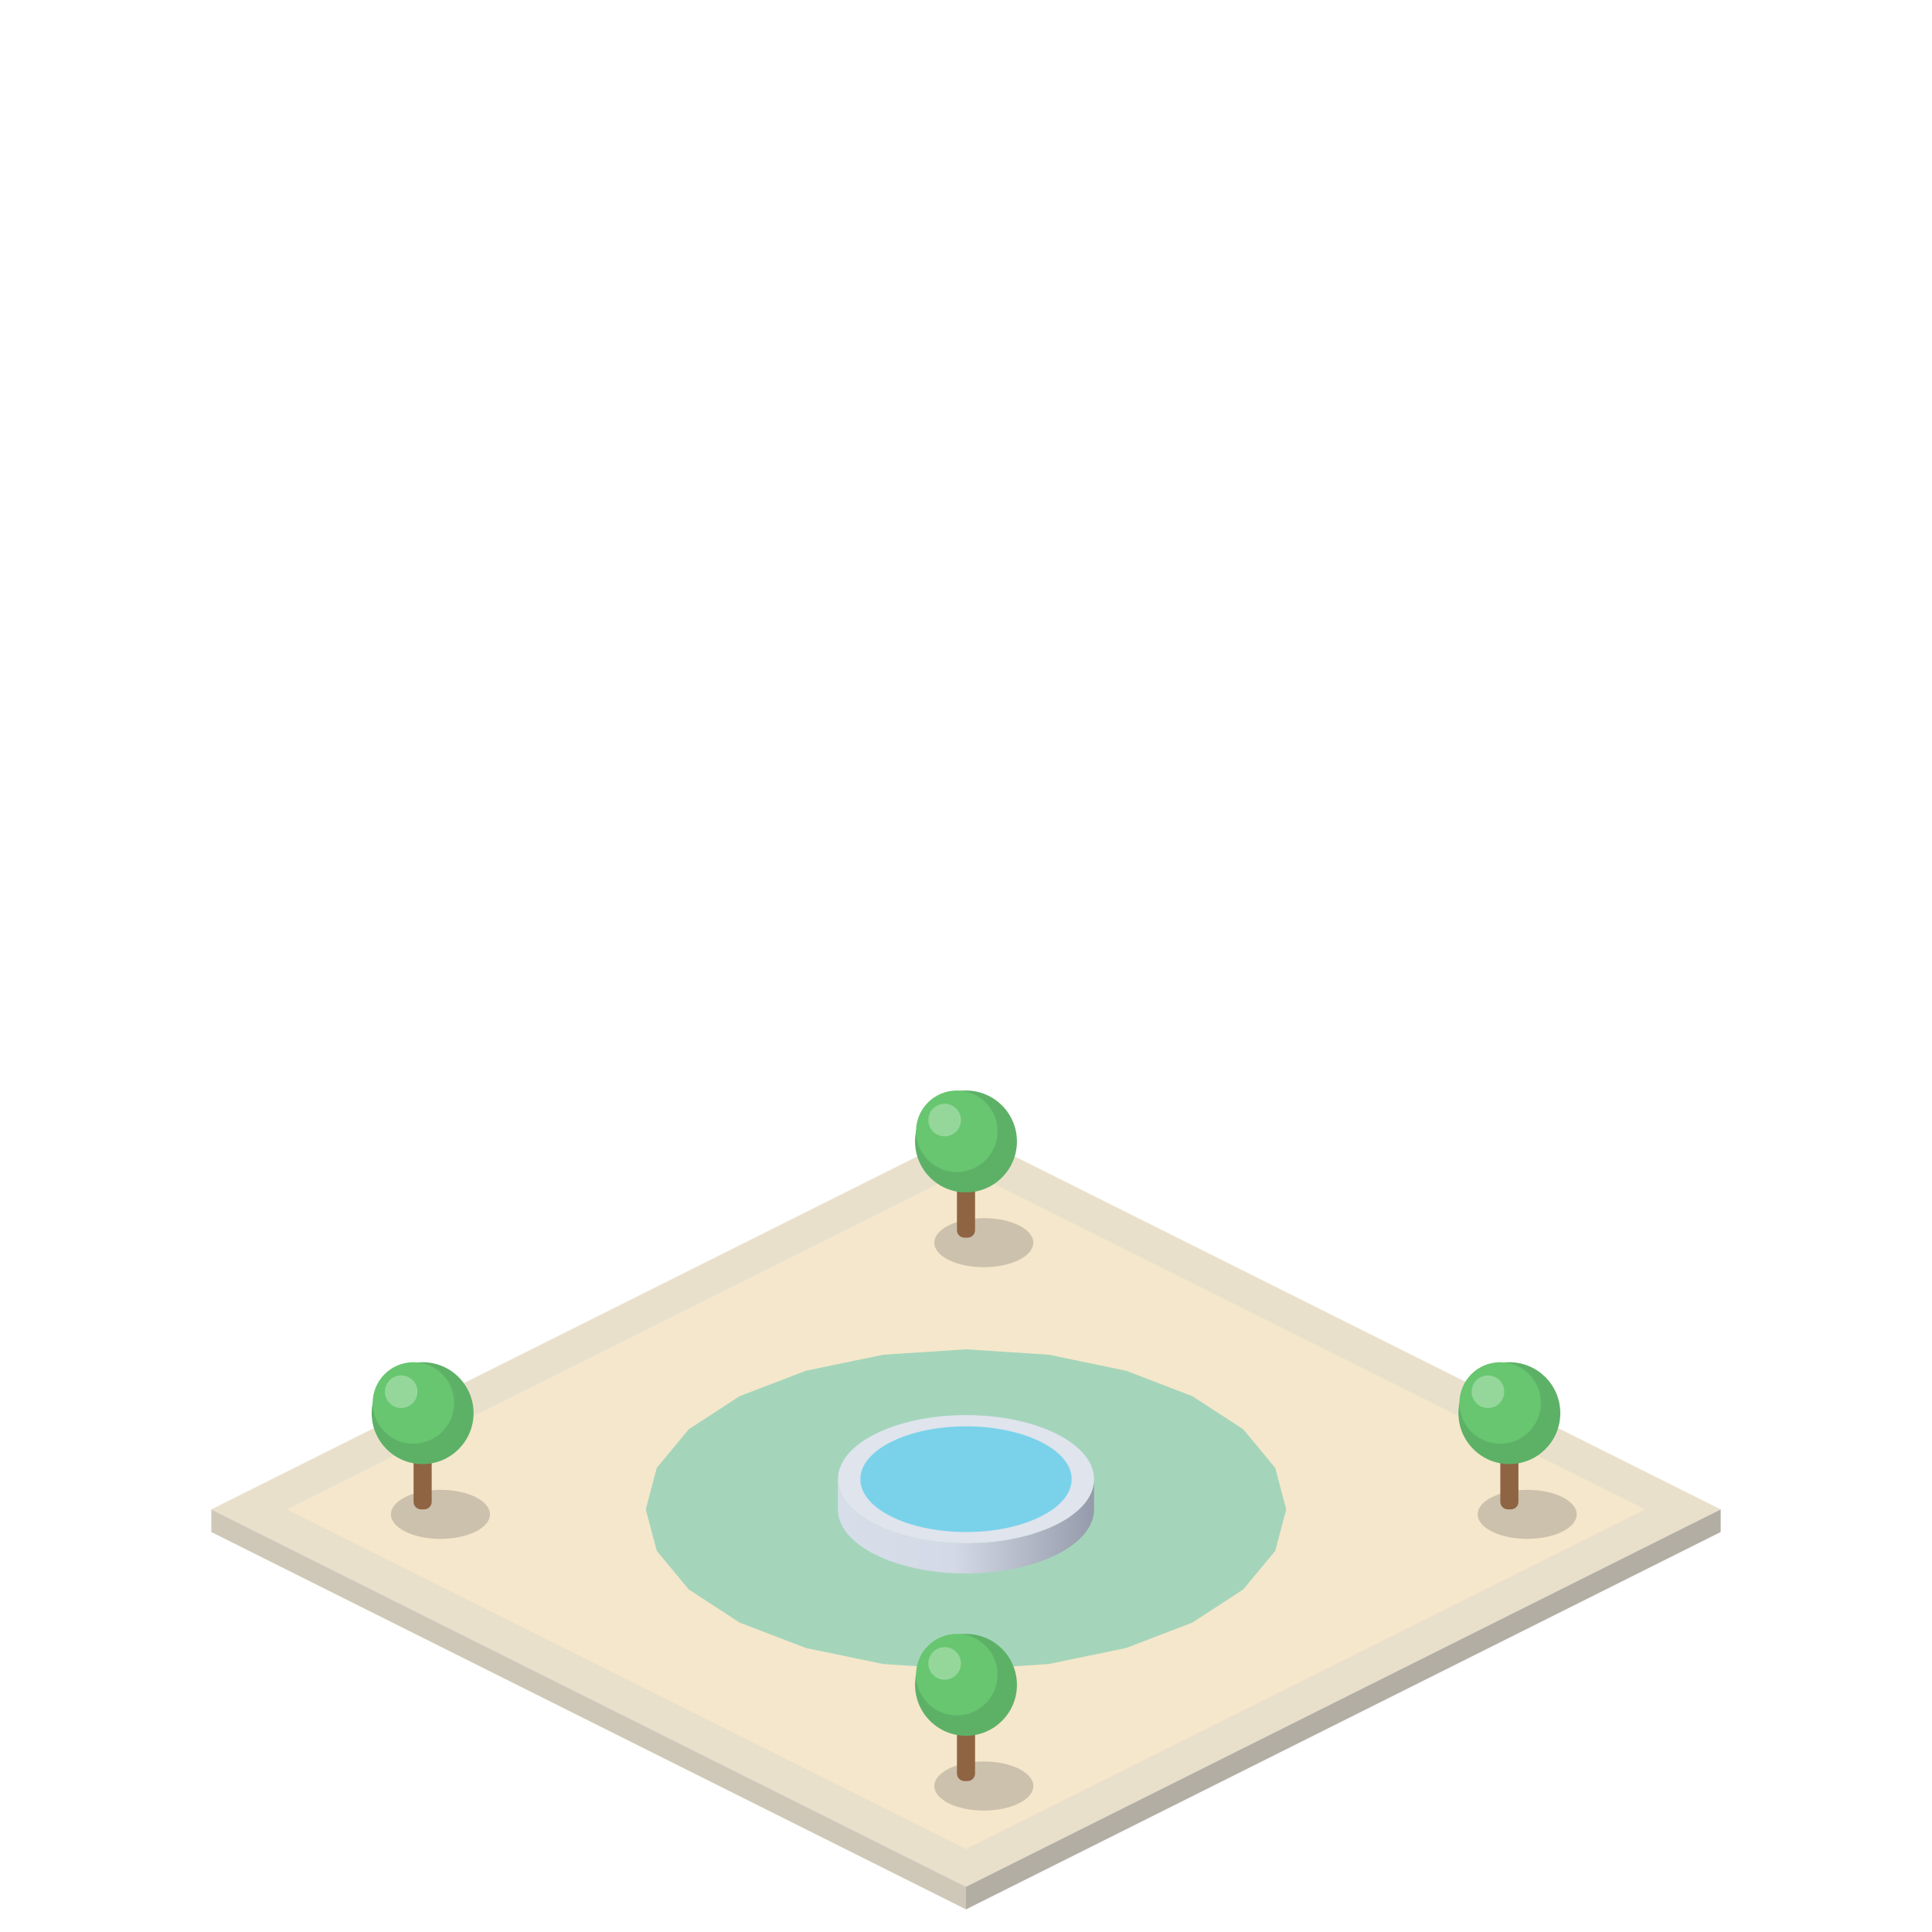
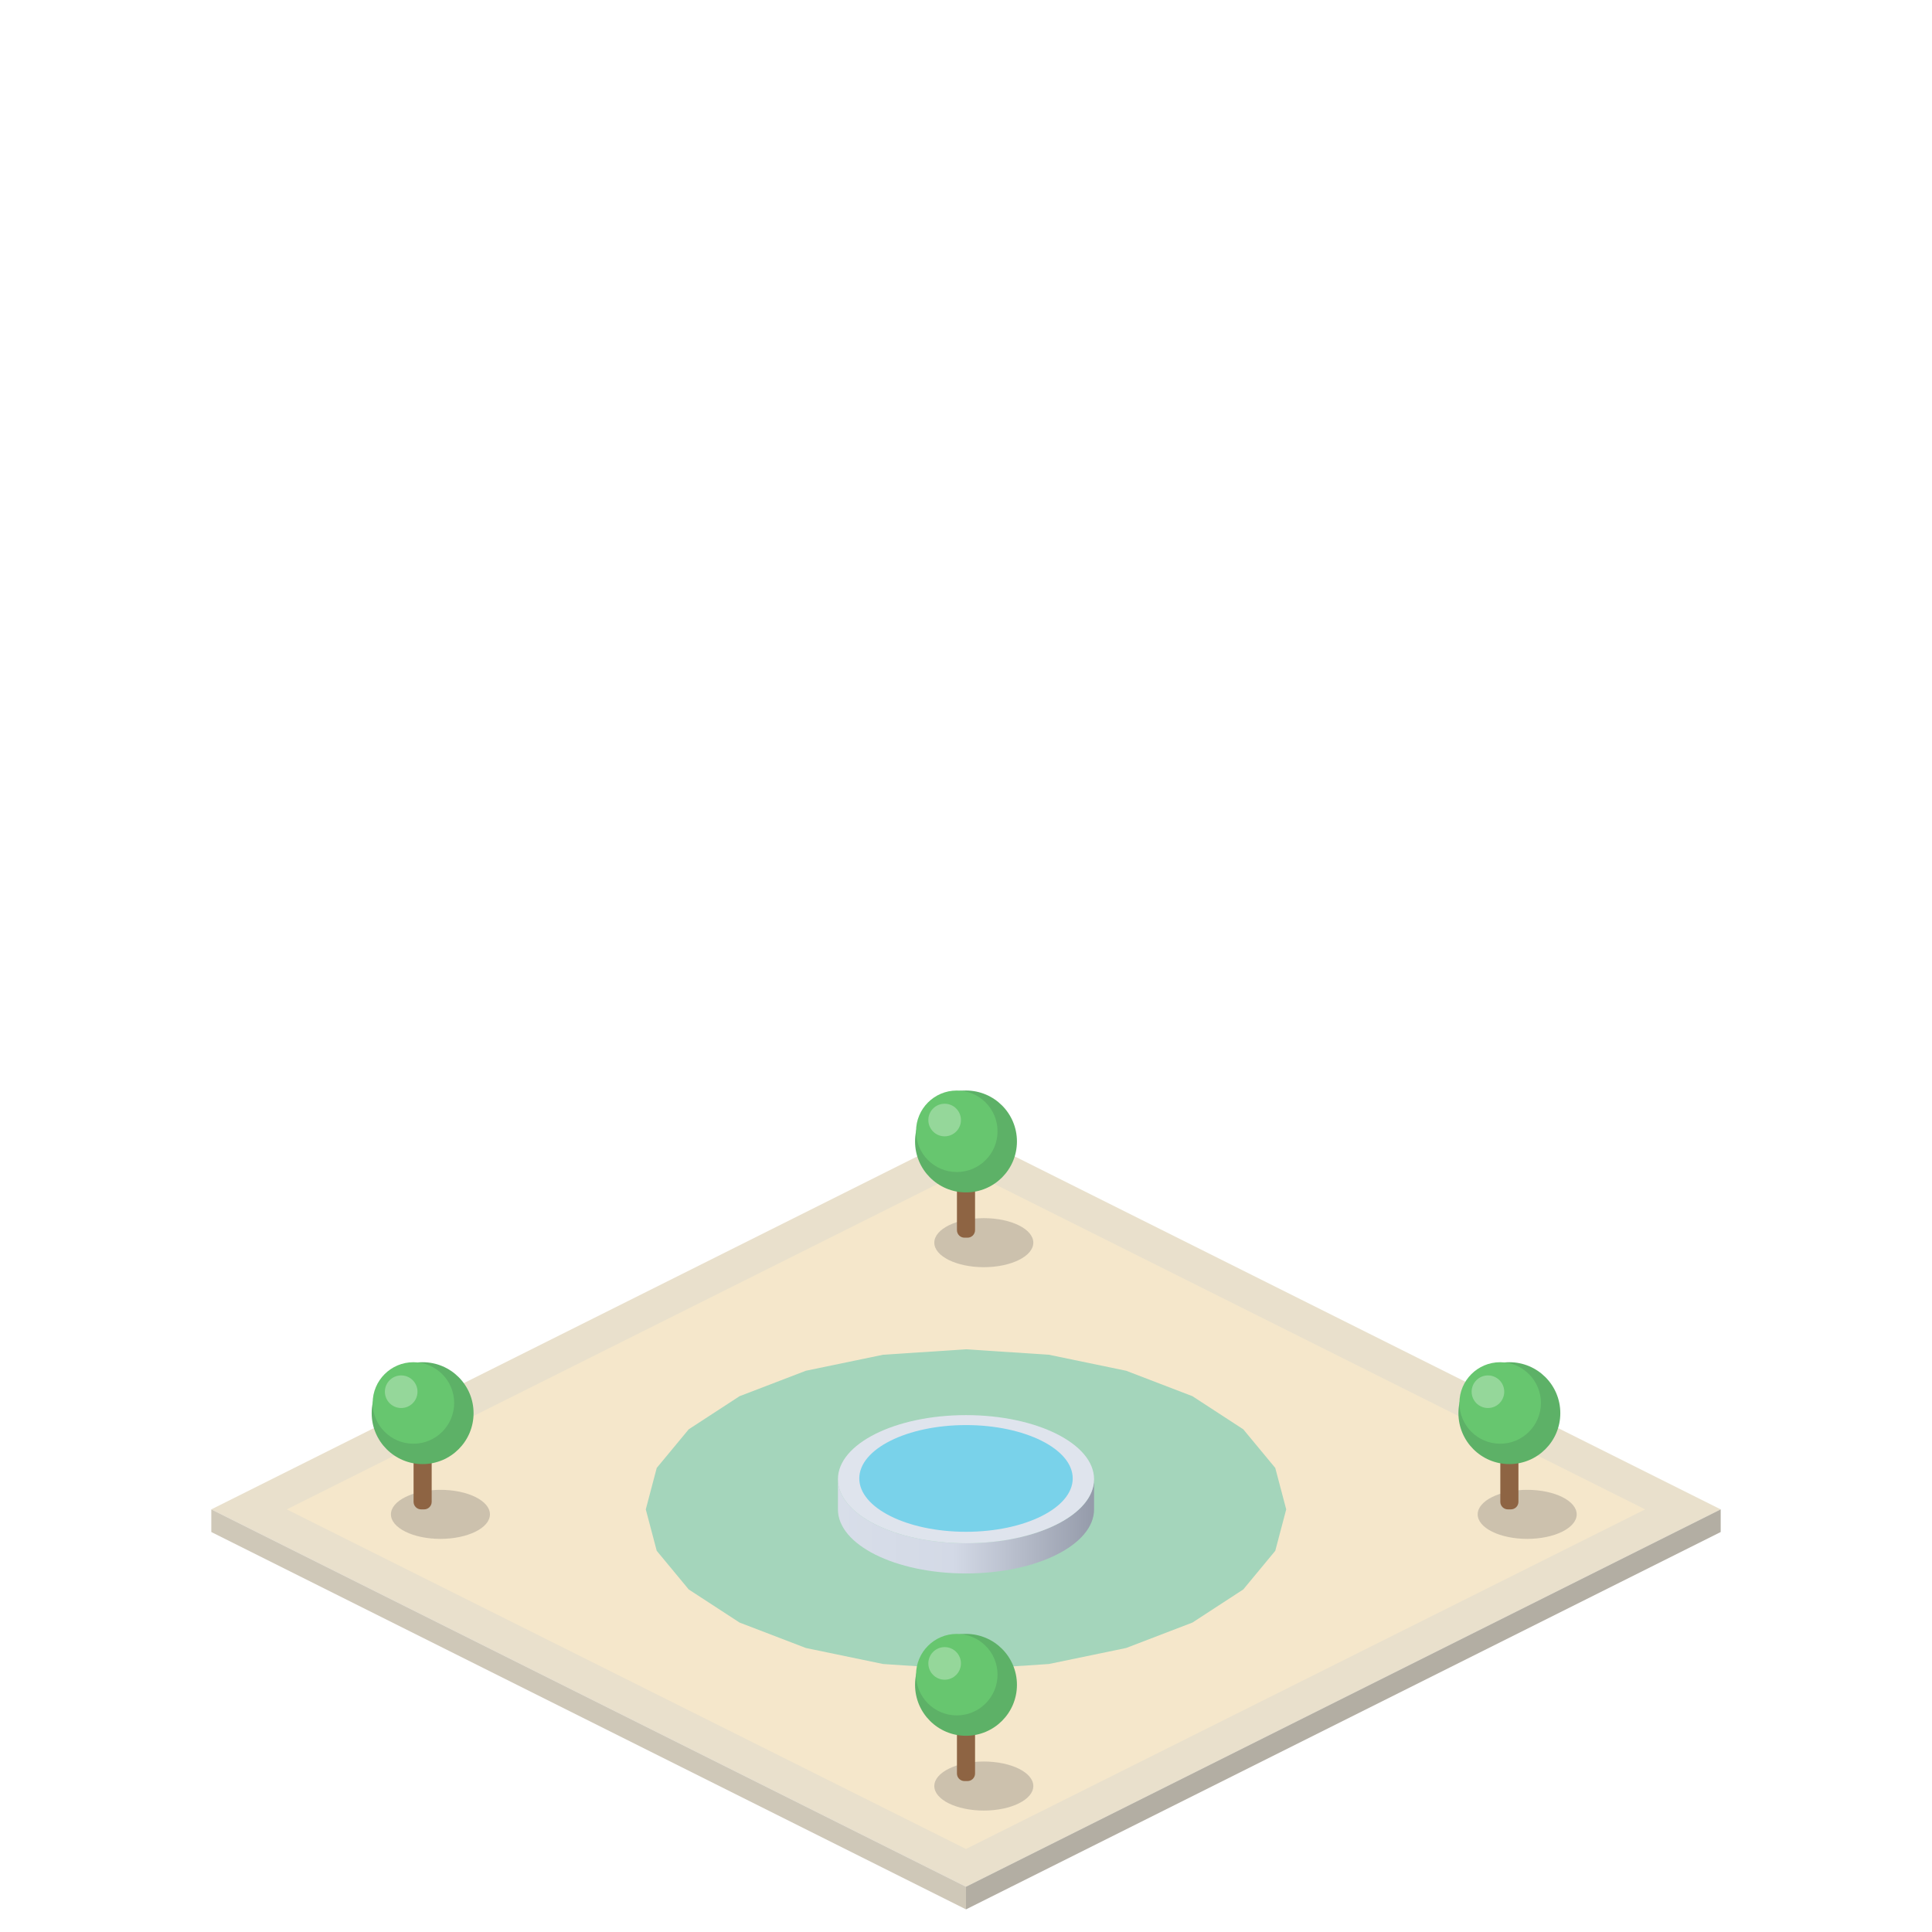
<svg xmlns="http://www.w3.org/2000/svg" width="256" height="256" viewBox="0 0 256 256">
  <defs>
    <linearGradient id="g1" x1="0" y1="0" x2="1" y2="0">
      <stop offset="0" stop-color="#D8DEE9" />
      <stop offset="0.45" stop-color="#D3D9E6" />
      <stop offset="1" stop-color="#959BAA" />
    </linearGradient>
  </defs>
  <polygon points="128,150 228,200 128,250 28,200" fill="#E9E0CC" />
  <polygon points="28,200 128,250 128,253 28,203" fill="#CFC8B8" />
  <polygon points="228,200 128,250 128,253 228,203" fill="#B3AEA3" />
  <polygon points="128,155 218,200 128,245 38,200" fill="#F5E7CB" />
  <polygon points="158,215 149.21,218.37 138.98,220.49 128,221.21 117.02,220.49 106.79,218.37 98,215 91.26,210.61 87.02,205.49 85.57,200 87.02,194.51 91.26,189.39 98,185 106.79,181.63 117.02,179.51 128,178.79 138.98,179.51 149.21,181.63 158,185 164.74,189.39 168.98,194.51 170.43,200 168.98,205.49 164.74,210.61" fill="#A4D5BB" />
  <path d="M111.03 200.00 L111.03 196.00 A16.97 8.49 0 0 0 144.97 196.00 L144.97 200.00 A16.97 8.49 0 0 1 111.03 200.00 Z" fill="url(#g1)" />
  <ellipse cx="128" cy="196" rx="16.97" ry="8.49" fill="#DFE4ED" />
-   <ellipse cx="128" cy="196" rx="14" ry="7" fill="#79D2EA" />
+   <ellipse cx="128" cy="195.9" rx="14.14" ry="7.07" fill="#79D2EA" />
  <ellipse cx="130.36" cy="164.66" rx="6.56" ry="3.25" fill="#121829" opacity="0.18" />
  <rect x="126.8" y="156.5" width="2.4" height="7.5" rx="1" fill="#8E6443" />
  <circle cx="128" cy="151.25" r="6.75" fill="#5DB167" />
  <circle cx="126.78" cy="149.9" r="5.4" fill="#67C66F" />
  <circle cx="125.17" cy="148.41" r="2.16" fill="#95D79A" />
  <ellipse cx="202.36" cy="200.66" rx="6.56" ry="3.25" fill="#121829" opacity="0.18" />
  <rect x="198.8" y="192.5" width="2.4" height="7.5" rx="1" fill="#8E6443" />
  <circle cx="200" cy="187.25" r="6.75" fill="#5DB167" />
  <circle cx="198.78" cy="185.9" r="5.4" fill="#67C66F" />
  <circle cx="197.16" cy="184.41" r="2.16" fill="#95D79A" />
  <ellipse cx="58.36" cy="200.66" rx="6.56" ry="3.25" fill="#121829" opacity="0.18" />
  <rect x="54.8" y="192.5" width="2.4" height="7.5" rx="1" fill="#8E6443" />
  <circle cx="56" cy="187.25" r="6.75" fill="#5DB167" />
  <circle cx="54.78" cy="185.9" r="5.4" fill="#67C66F" />
  <circle cx="53.16" cy="184.41" r="2.16" fill="#95D79A" />
  <ellipse cx="130.36" cy="236.66" rx="6.56" ry="3.25" fill="#121829" opacity="0.18" />
  <rect x="126.8" y="228.5" width="2.4" height="7.5" rx="1" fill="#8E6443" />
  <circle cx="128" cy="223.25" r="6.75" fill="#5DB167" />
  <circle cx="126.78" cy="221.9" r="5.4" fill="#67C66F" />
  <circle cx="125.17" cy="220.41" r="2.16" fill="#95D79A" />
</svg>
